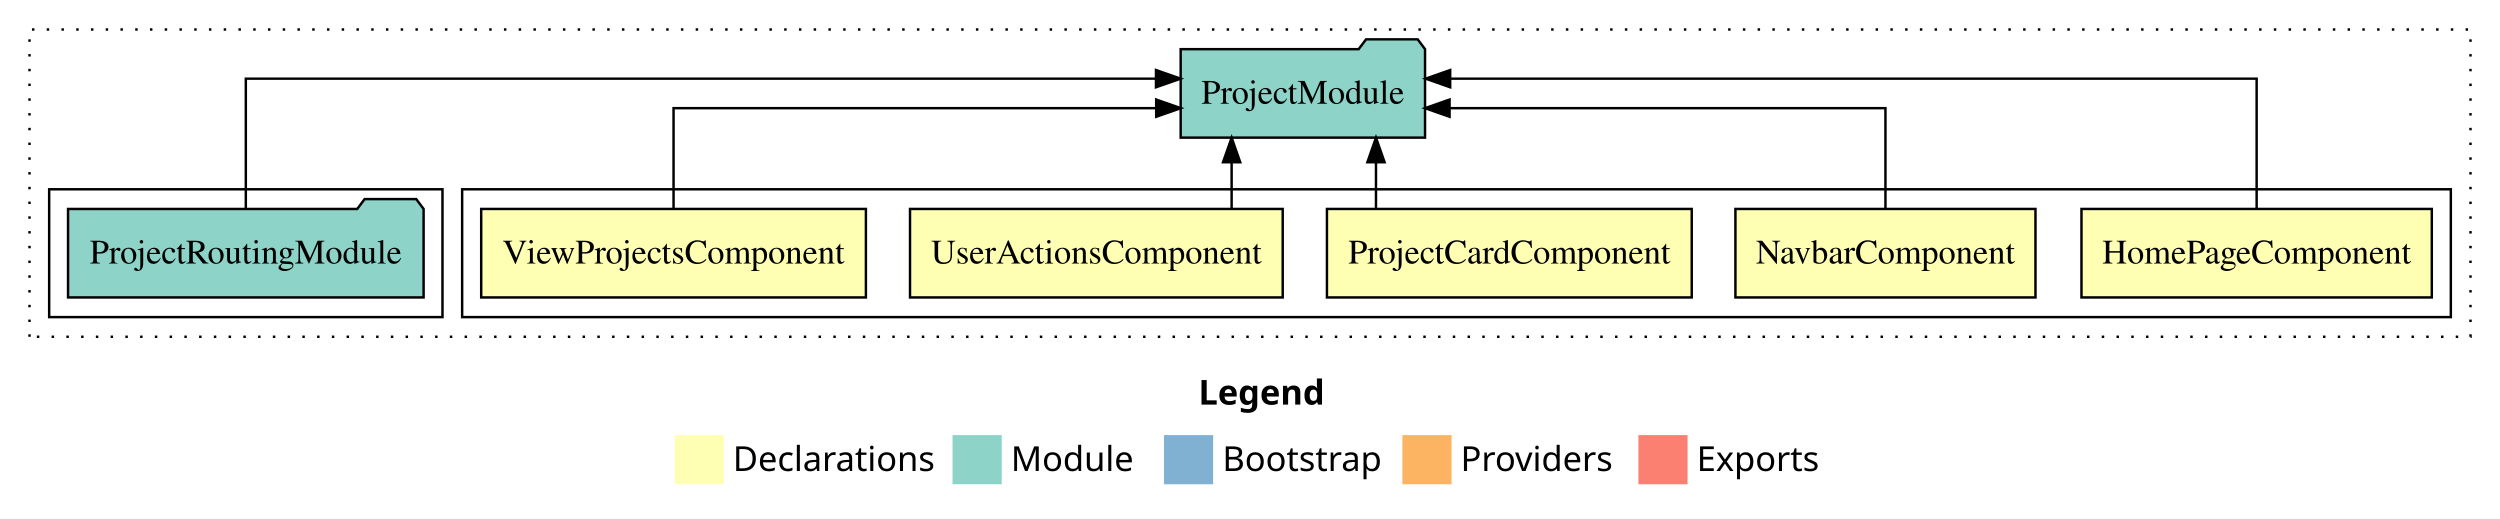
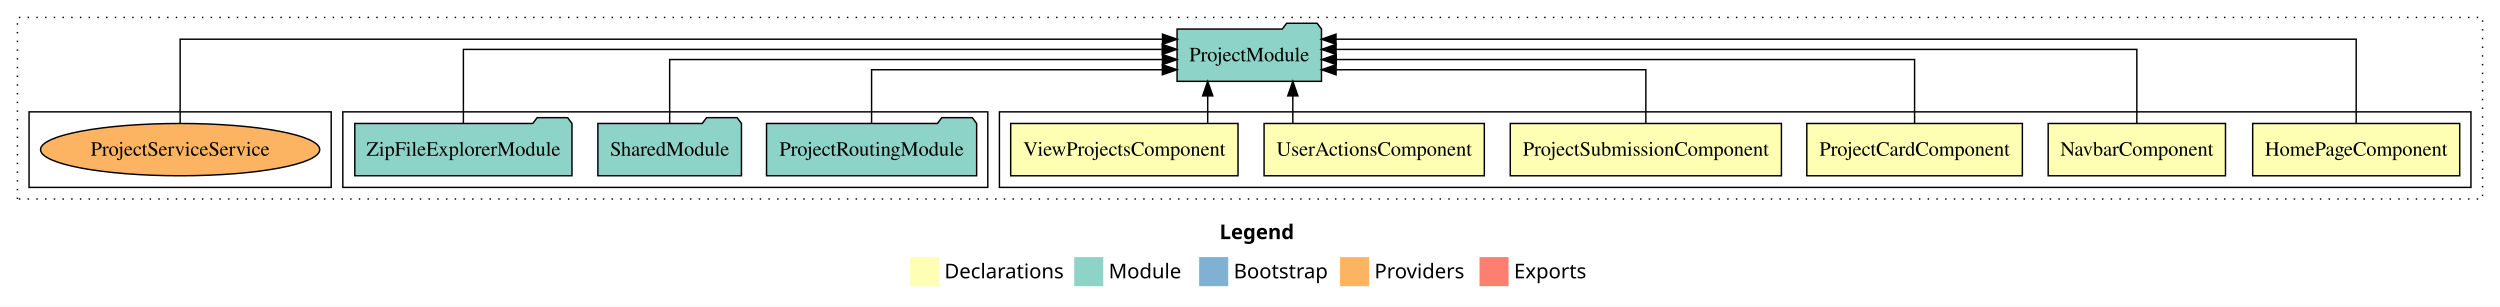
- <svg xmlns="http://www.w3.org/2000/svg" width="1017pt" height="211pt" viewBox="0.00 0.00 1017.00 211.00">
+ <svg xmlns="http://www.w3.org/2000/svg" width="1721pt" height="211pt" viewBox="0.00 0.00 1721.00 211.00">
  <g id="graph0" class="graph" transform="scale(1 1) rotate(0) translate(4 207)">
-     <polygon fill="#ffffff" stroke="transparent" points="-4,4 -4,-207 1013,-207 1013,4 -4,4" />
-     <text text-anchor="start" x="483.509" y="-42.4" font-family="sans-serif" font-weight="bold" font-size="14.00" fill="#000000">Legend</text>
-     <polygon fill="#ffffb3" stroke="transparent" points="270.5,-10 270.5,-30 290.5,-30 290.5,-10 270.5,-10" />
-     <text text-anchor="start" x="294.129" y="-15.4" font-family="sans-serif" font-size="14.00" fill="#000000">  Declarations</text>
-     <polygon fill="#8dd3c7" stroke="transparent" points="383.5,-10 383.5,-30 403.5,-30 403.5,-10 383.5,-10" />
-     <text text-anchor="start" x="407.225" y="-15.4" font-family="sans-serif" font-size="14.00" fill="#000000">  Module</text>
-     <polygon fill="#80b1d3" stroke="transparent" points="469.5,-10 469.5,-30 489.5,-30 489.5,-10 469.5,-10" />
-     <text text-anchor="start" x="493.281" y="-15.4" font-family="sans-serif" font-size="14.00" fill="#000000">  Bootstrap</text>
-     <polygon fill="#fdb462" stroke="transparent" points="566.5,-10 566.5,-30 586.5,-30 586.5,-10 566.5,-10" />
-     <text text-anchor="start" x="590.173" y="-15.4" font-family="sans-serif" font-size="14.00" fill="#000000">  Providers</text>
-     <polygon fill="#fb8072" stroke="transparent" points="662.5,-10 662.5,-30 682.5,-30 682.5,-10 662.5,-10" />
-     <text text-anchor="start" x="686.226" y="-15.4" font-family="sans-serif" font-size="14.00" fill="#000000">  Exports</text>
+     <polygon fill="#ffffff" stroke="transparent" points="-4,4 -4,-207 1717,-207 1717,4 -4,4" />
+     <text text-anchor="start" x="835.509" y="-42.4" font-family="sans-serif" font-weight="bold" font-size="14.00" fill="#000000">Legend</text>
+     <polygon fill="#ffffb3" stroke="transparent" points="622.5,-10 622.5,-30 642.5,-30 642.5,-10 622.5,-10" />
+     <text text-anchor="start" x="646.129" y="-15.4" font-family="sans-serif" font-size="14.00" fill="#000000">  Declarations</text>
+     <polygon fill="#8dd3c7" stroke="transparent" points="735.5,-10 735.5,-30 755.5,-30 755.5,-10 735.5,-10" />
+     <text text-anchor="start" x="759.225" y="-15.4" font-family="sans-serif" font-size="14.00" fill="#000000">  Module</text>
+     <polygon fill="#80b1d3" stroke="transparent" points="821.5,-10 821.5,-30 841.5,-30 841.5,-10 821.5,-10" />
+     <text text-anchor="start" x="845.281" y="-15.4" font-family="sans-serif" font-size="14.00" fill="#000000">  Bootstrap</text>
+     <polygon fill="#fdb462" stroke="transparent" points="918.5,-10 918.5,-30 938.5,-30 938.5,-10 918.5,-10" />
+     <text text-anchor="start" x="942.173" y="-15.4" font-family="sans-serif" font-size="14.00" fill="#000000">  Providers</text>
+     <polygon fill="#fb8072" stroke="transparent" points="1014.5,-10 1014.5,-30 1034.5,-30 1034.5,-10 1014.5,-10" />
+     <text text-anchor="start" x="1038.226" y="-15.4" font-family="sans-serif" font-size="14.00" fill="#000000">  Exports</text>
    <g id="clust1" class="cluster">
-       <polygon fill="none" stroke="#000000" stroke-dasharray="1,5" points="8,-70 8,-195 1001,-195 1001,-70 8,-70" />
+       <polygon fill="none" stroke="#000000" stroke-dasharray="1,5" points="8,-70 8,-195 1705,-195 1705,-70 8,-70" />
    </g>
    <g id="clust2" class="cluster">
-       <polygon fill="none" stroke="#000000" points="184,-78 184,-130 993,-130 993,-78 184,-78" />
+       <polygon fill="none" stroke="#000000" points="684,-78 684,-130 1697,-130 1697,-78 684,-78" />
    </g>
-     <g id="clust8" class="cluster">
-       <polygon fill="none" stroke="#000000" points="16,-78 16,-130 176,-130 176,-78 16,-78" />
+     <g id="clust9" class="cluster">
+       <polygon fill="none" stroke="#000000" points="232,-78 232,-130 676,-130 676,-78 232,-78" />
+     </g>
+     <g id="clust12" class="cluster">
+       <polygon fill="none" stroke="#000000" points="16,-78 16,-130 224,-130 224,-78 16,-78" />
    </g>
    <g id="node1" class="node">
-       <polygon fill="#ffffb3" stroke="#000000" points="985.256,-122 842.744,-122 842.744,-86 985.256,-86 985.256,-122" />
-       <text text-anchor="middle" x="914" y="-99.8" font-family="Times,serif" font-size="14.00" fill="#000000">HomePageComponent</text>
+       <polygon fill="#ffffb3" stroke="#000000" points="1689.256,-122 1546.744,-122 1546.744,-86 1689.256,-86 1689.256,-122" />
+       <text text-anchor="middle" x="1618" y="-99.8" font-family="Times,serif" font-size="14.00" fill="#000000">HomePageComponent</text>
+     </g>
+     <g id="node7" class="node">
+       <polygon fill="#8dd3c7" stroke="#000000" points="905.704,-187 902.704,-191 881.704,-191 878.704,-187 806.296,-187 806.296,-151 905.704,-151 905.704,-187" />
+       <text text-anchor="middle" x="856" y="-164.8" font-family="Times,serif" font-size="14.00" fill="#000000">ProjectModule</text>
+     </g>
+     <g id="edge1" class="edge">
+       <path fill="none" stroke="#000000" d="M1618,-122.011C1618,-144.485 1618,-180 1618,-180 1618,-180 915.703,-180 915.703,-180" />
+       <polygon fill="#000000" stroke="#000000" points="915.703,-176.5 905.703,-180 915.703,-183.5 915.703,-176.5" />
+     </g>
+     <g id="node2" class="node">
+       <polygon fill="#ffffb3" stroke="#000000" points="1528.03,-122 1405.97,-122 1405.97,-86 1528.03,-86 1528.03,-122" />
+       <text text-anchor="middle" x="1467" y="-99.8" font-family="Times,serif" font-size="14.00" fill="#000000">NavbarComponent</text>
+     </g>
+     <g id="edge2" class="edge">
+       <path fill="none" stroke="#000000" d="M1467,-122.129C1467,-142.572 1467,-173 1467,-173 1467,-173 915.742,-173 915.742,-173" />
+       <polygon fill="#000000" stroke="#000000" points="915.742,-169.5 905.742,-173 915.742,-176.5 915.742,-169.5" />
+     </g>
+     <g id="node3" class="node">
+       <polygon fill="#ffffb3" stroke="#000000" points="1388.198,-122 1239.802,-122 1239.802,-86 1388.198,-86 1388.198,-122" />
+       <text text-anchor="middle" x="1314" y="-99.8" font-family="Times,serif" font-size="14.00" fill="#000000">ProjectCardComponent</text>
+     </g>
+     <g id="edge3" class="edge">
+       <path fill="none" stroke="#000000" d="M1314,-122.267C1314,-140.555 1314,-166 1314,-166 1314,-166 915.886,-166 915.886,-166" />
+       <polygon fill="#000000" stroke="#000000" points="915.886,-162.5 905.886,-166 915.886,-169.5 915.886,-162.5" />
+     </g>
+     <g id="node4" class="node">
+       <polygon fill="#ffffb3" stroke="#000000" points="1222.33,-122 1035.67,-122 1035.67,-86 1222.33,-86 1222.33,-122" />
+       <text text-anchor="middle" x="1129" y="-99.8" font-family="Times,serif" font-size="14.00" fill="#000000">ProjectSubmissionComponent</text>
+     </g>
+     <g id="edge4" class="edge">
+       <path fill="none" stroke="#000000" d="M1129,-122.009C1129,-138.049 1129,-159 1129,-159 1129,-159 915.755,-159 915.755,-159" />
+       <polygon fill="#000000" stroke="#000000" points="915.755,-155.5 905.755,-159 915.755,-162.5 915.755,-155.5" />
+     </g>
+     <g id="node5" class="node">
+       <polygon fill="#ffffb3" stroke="#000000" points="1017.806,-122 866.194,-122 866.194,-86 1017.806,-86 1017.806,-122" />
+       <text text-anchor="middle" x="942" y="-99.8" font-family="Times,serif" font-size="14.00" fill="#000000">UserActionsComponent</text>
+     </g>
+     <g id="edge5" class="edge">
+       <path fill="none" stroke="#000000" d="M885.974,-122.106C885.974,-122.106 885.974,-140.991 885.974,-140.991" />
+       <polygon fill="#000000" stroke="#000000" points="882.475,-140.991 885.974,-150.991 889.475,-140.991 882.475,-140.991" />
    </g>
    <g id="node6" class="node">
-       <polygon fill="#8dd3c7" stroke="#000000" points="575.704,-187 572.704,-191 551.704,-191 548.704,-187 476.296,-187 476.296,-151 575.704,-151 575.704,-187" />
-       <text text-anchor="middle" x="526" y="-164.8" font-family="Times,serif" font-size="14.00" fill="#000000">ProjectModule</text>
-     </g>
-     <g id="edge1" class="edge">
-       <path fill="none" stroke="#000000" d="M914,-122.284C914,-143.321 914,-175 914,-175 914,-175 585.93,-175 585.93,-175" />
-       <polygon fill="#000000" stroke="#000000" points="585.93,-171.5 575.93,-175 585.93,-178.5 585.93,-171.5" />
-     </g>
-     <g id="node2" class="node">
-       <polygon fill="#ffffb3" stroke="#000000" points="824.03,-122 701.97,-122 701.97,-86 824.03,-86 824.03,-122" />
-       <text text-anchor="middle" x="763" y="-99.8" font-family="Times,serif" font-size="14.00" fill="#000000">NavbarComponent</text>
-     </g>
-     <g id="edge2" class="edge">
-       <path fill="none" stroke="#000000" d="M763,-122.022C763,-139.373 763,-163 763,-163 763,-163 585.683,-163 585.683,-163" />
-       <polygon fill="#000000" stroke="#000000" points="585.683,-159.5 575.683,-163 585.683,-166.5 585.683,-159.5" />
-     </g>
-     <g id="node3" class="node">
-       <polygon fill="#ffffb3" stroke="#000000" points="684.198,-122 535.802,-122 535.802,-86 684.198,-86 684.198,-122" />
-       <text text-anchor="middle" x="610" y="-99.8" font-family="Times,serif" font-size="14.00" fill="#000000">ProjectCardComponent</text>
-     </g>
-     <g id="edge3" class="edge">
-       <path fill="none" stroke="#000000" d="M555.751,-122.106C555.751,-122.106 555.751,-140.991 555.751,-140.991" />
-       <polygon fill="#000000" stroke="#000000" points="552.251,-140.991 555.751,-150.991 559.251,-140.991 552.251,-140.991" />
-     </g>
-     <g id="node4" class="node">
-       <polygon fill="#ffffb3" stroke="#000000" points="517.806,-122 366.194,-122 366.194,-86 517.806,-86 517.806,-122" />
-       <text text-anchor="middle" x="442" y="-99.8" font-family="Times,serif" font-size="14.00" fill="#000000">UserActionsComponent</text>
-     </g>
-     <g id="edge4" class="edge">
-       <path fill="none" stroke="#000000" d="M497.026,-122.106C497.026,-122.106 497.026,-140.991 497.026,-140.991" />
-       <polygon fill="#000000" stroke="#000000" points="493.526,-140.991 497.026,-150.991 500.526,-140.991 493.526,-140.991" />
-     </g>
-     <g id="node5" class="node">
-       <polygon fill="#ffffb3" stroke="#000000" points="348.249,-122 191.751,-122 191.751,-86 348.249,-86 348.249,-122" />
-       <text text-anchor="middle" x="270" y="-99.8" font-family="Times,serif" font-size="14.00" fill="#000000">ViewProjectsComponent</text>
-     </g>
-     <g id="edge5" class="edge">
-       <path fill="none" stroke="#000000" d="M270,-122.022C270,-139.373 270,-163 270,-163 270,-163 466.337,-163 466.337,-163" />
-       <polygon fill="#000000" stroke="#000000" points="466.337,-166.5 476.337,-163 466.337,-159.5 466.337,-166.5" />
-     </g>
-     <g id="node7" class="node">
-       <polygon fill="#8dd3c7" stroke="#000000" points="168.322,-122 165.322,-126 144.322,-126 141.322,-122 23.678,-122 23.678,-86 168.322,-86 168.322,-122" />
-       <text text-anchor="middle" x="96" y="-99.8" font-family="Times,serif" font-size="14.00" fill="#000000">ProjectRoutingModule</text>
+       <polygon fill="#ffffb3" stroke="#000000" points="848.249,-122 691.751,-122 691.751,-86 848.249,-86 848.249,-122" />
+       <text text-anchor="middle" x="770" y="-99.8" font-family="Times,serif" font-size="14.00" fill="#000000">ViewProjectsComponent</text>
    </g>
    <g id="edge6" class="edge">
-       <path fill="none" stroke="#000000" d="M96,-122.284C96,-143.321 96,-175 96,-175 96,-175 466.253,-175 466.253,-175" />
-       <polygon fill="#000000" stroke="#000000" points="466.253,-178.5 476.253,-175 466.253,-171.5 466.253,-178.5" />
+       <path fill="none" stroke="#000000" d="M827.386,-122.106C827.386,-122.106 827.386,-140.991 827.386,-140.991" />
+       <polygon fill="#000000" stroke="#000000" points="823.886,-140.991 827.386,-150.991 830.886,-140.991 823.886,-140.991" />
+     </g>
+     <g id="node8" class="node">
+       <polygon fill="#8dd3c7" stroke="#000000" points="668.322,-122 665.322,-126 644.322,-126 641.322,-122 523.678,-122 523.678,-86 668.322,-86 668.322,-122" />
+       <text text-anchor="middle" x="596" y="-99.8" font-family="Times,serif" font-size="14.00" fill="#000000">ProjectRoutingModule</text>
+     </g>
+     <g id="edge7" class="edge">
+       <path fill="none" stroke="#000000" d="M596,-122.009C596,-138.049 596,-159 596,-159 596,-159 796.177,-159 796.177,-159" />
+       <polygon fill="#000000" stroke="#000000" points="796.177,-162.5 806.177,-159 796.177,-155.5 796.177,-162.5" />
+     </g>
+     <g id="node9" class="node">
+       <polygon fill="#8dd3c7" stroke="#000000" points="506.423,-122 503.423,-126 482.423,-126 479.423,-122 407.577,-122 407.577,-86 506.423,-86 506.423,-122" />
+       <text text-anchor="middle" x="457" y="-99.8" font-family="Times,serif" font-size="14.00" fill="#000000">SharedModule</text>
+     </g>
+     <g id="edge8" class="edge">
+       <path fill="none" stroke="#000000" d="M457,-122.267C457,-140.555 457,-166 457,-166 457,-166 796.273,-166 796.273,-166" />
+       <polygon fill="#000000" stroke="#000000" points="796.273,-169.5 806.273,-166 796.273,-162.5 796.273,-169.5" />
+     </g>
+     <g id="node10" class="node">
+       <polygon fill="#8dd3c7" stroke="#000000" points="389.751,-122 386.751,-126 365.751,-126 362.751,-122 240.249,-122 240.249,-86 389.751,-86 389.751,-122" />
+       <text text-anchor="middle" x="315" y="-99.8" font-family="Times,serif" font-size="14.00" fill="#000000">ZipFileExplorerModule</text>
+     </g>
+     <g id="edge9" class="edge">
+       <path fill="none" stroke="#000000" d="M315,-122.129C315,-142.572 315,-173 315,-173 315,-173 796.074,-173 796.074,-173" />
+       <polygon fill="#000000" stroke="#000000" points="796.074,-176.5 806.074,-173 796.074,-169.5 796.074,-176.5" />
+     </g>
+     <g id="node11" class="node">
+       <ellipse fill="#fdb462" stroke="#000000" cx="120" cy="-104" rx="96.1" ry="18" />
+       <text text-anchor="middle" x="120" y="-99.8" font-family="Times,serif" font-size="14.00" fill="#000000">ProjectServiceService</text>
+     </g>
+     <g id="edge10" class="edge">
+       <path fill="none" stroke="#000000" d="M120,-122.011C120,-144.485 120,-180 120,-180 120,-180 796.279,-180 796.279,-180" />
+       <polygon fill="#000000" stroke="#000000" points="796.279,-183.5 806.279,-180 796.279,-176.5 796.279,-183.5" />
    </g>
  </g>
</svg>
